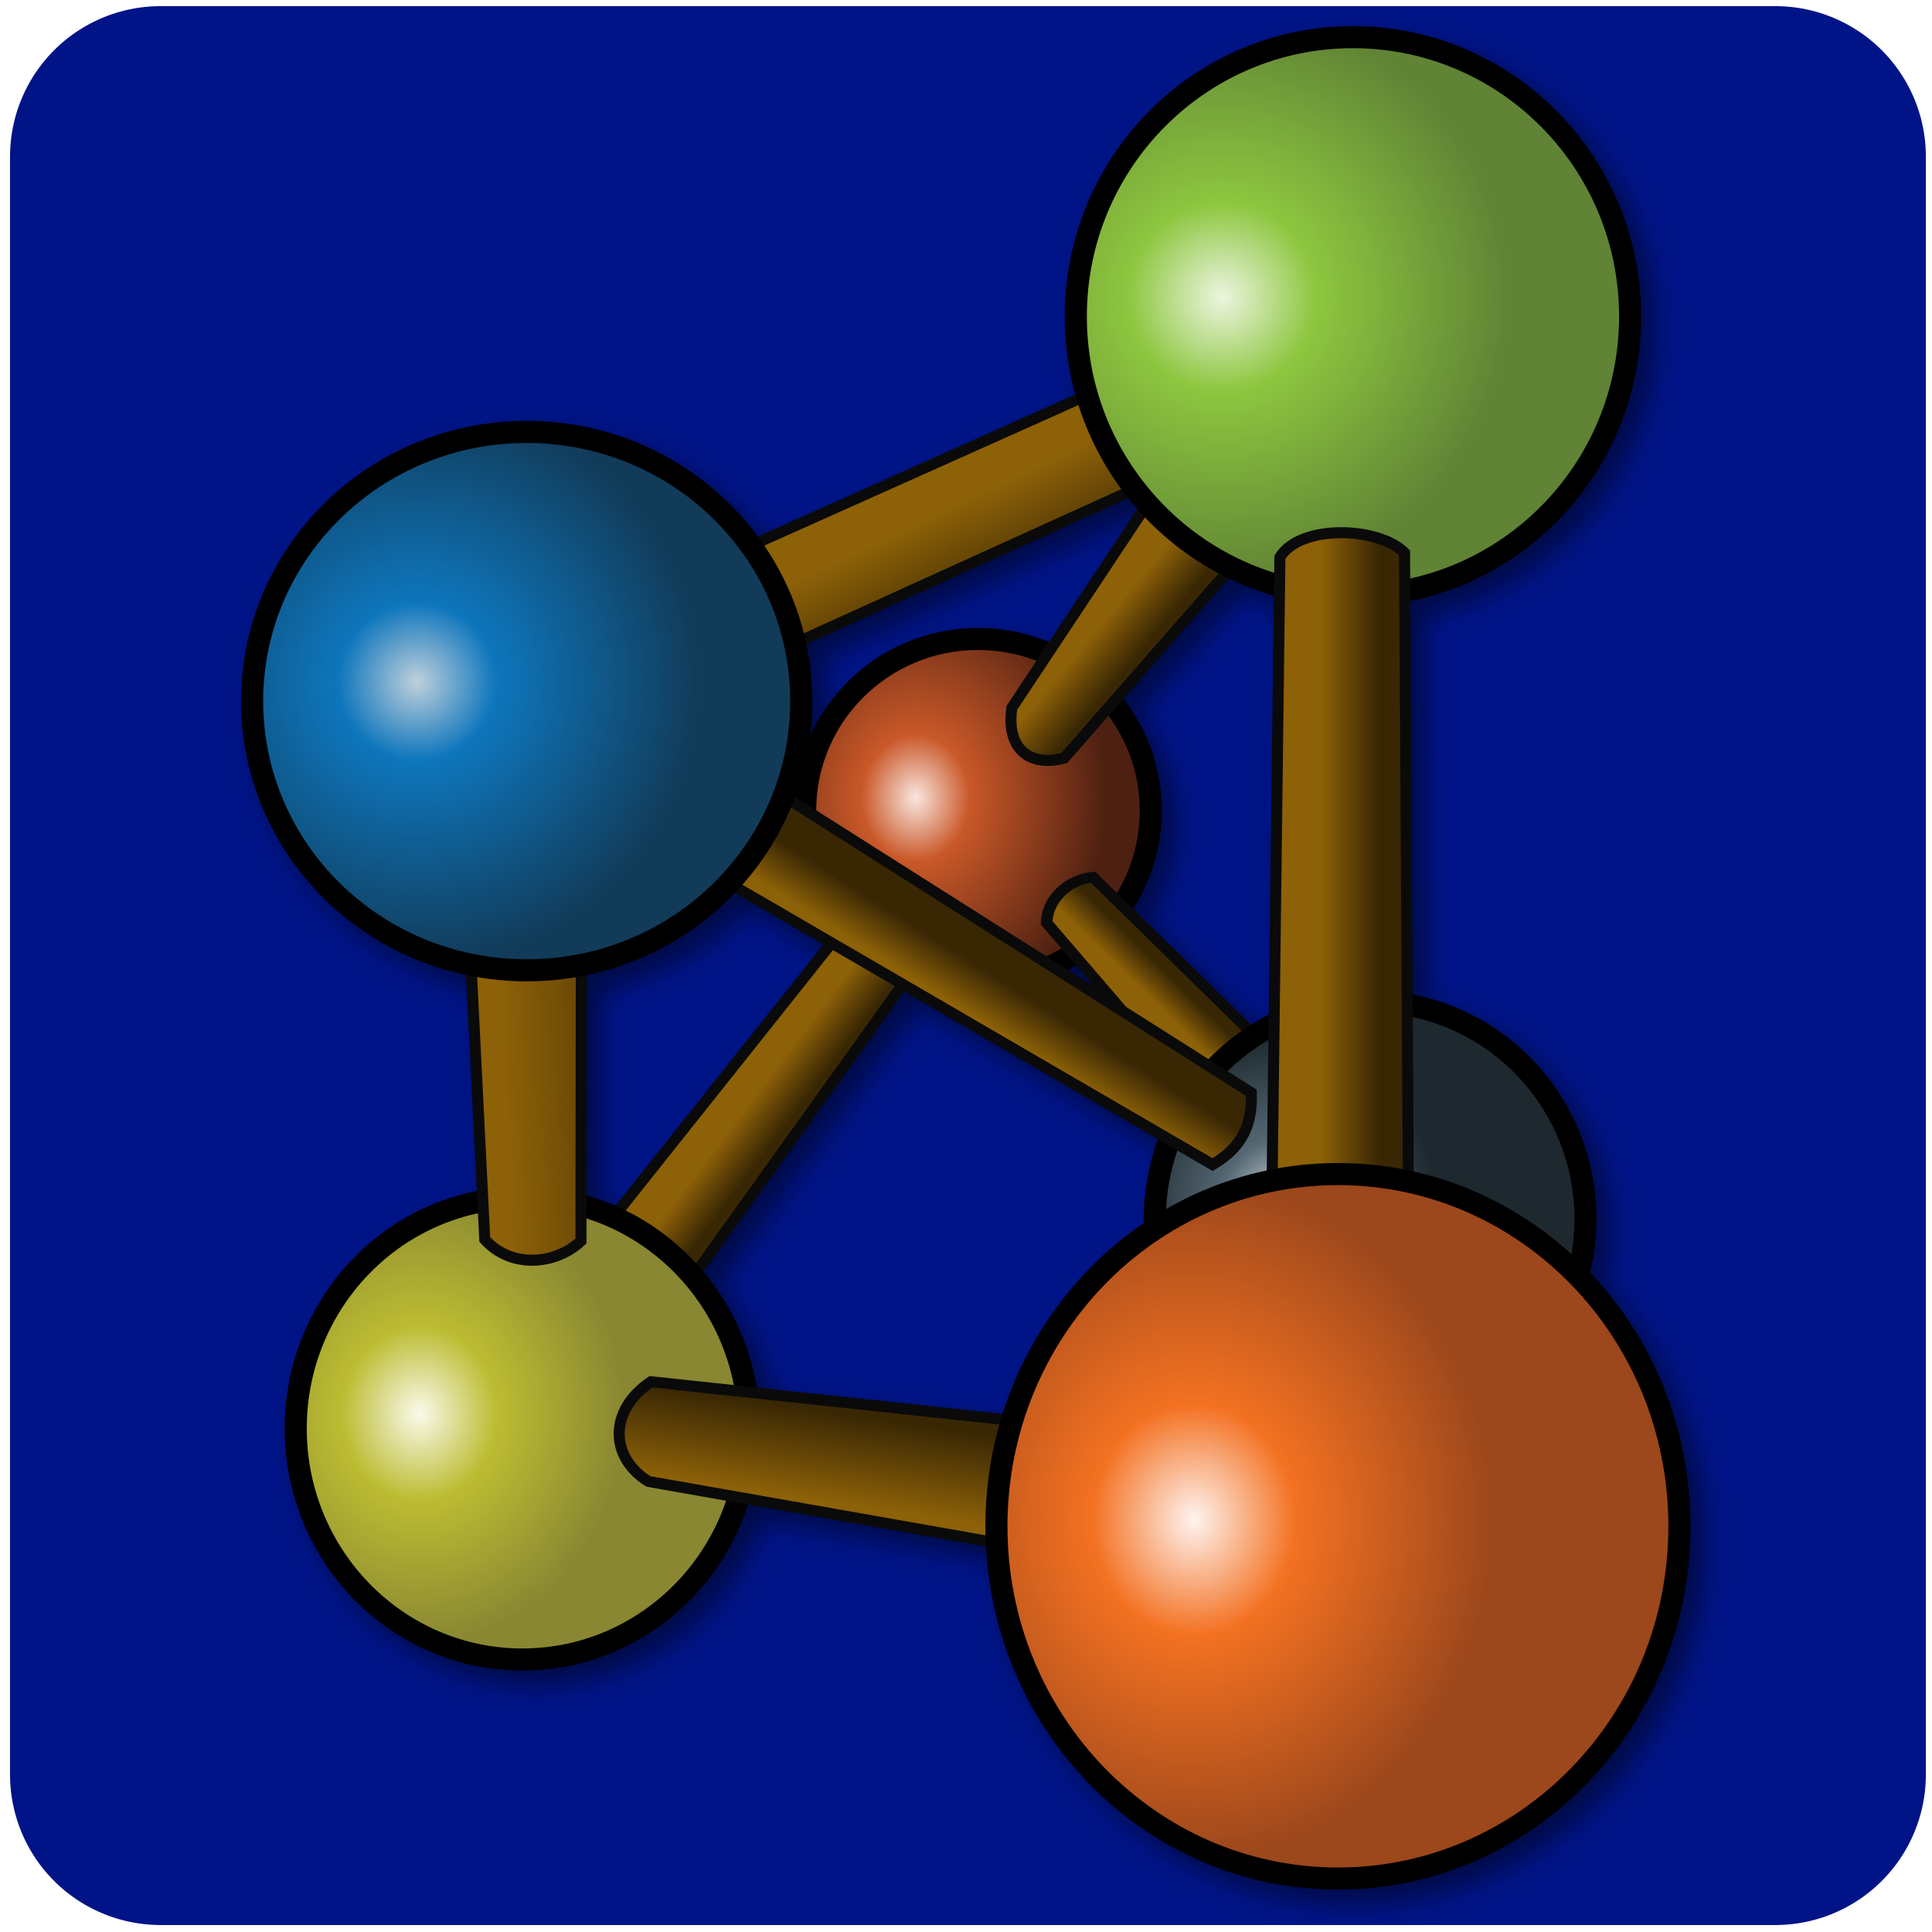
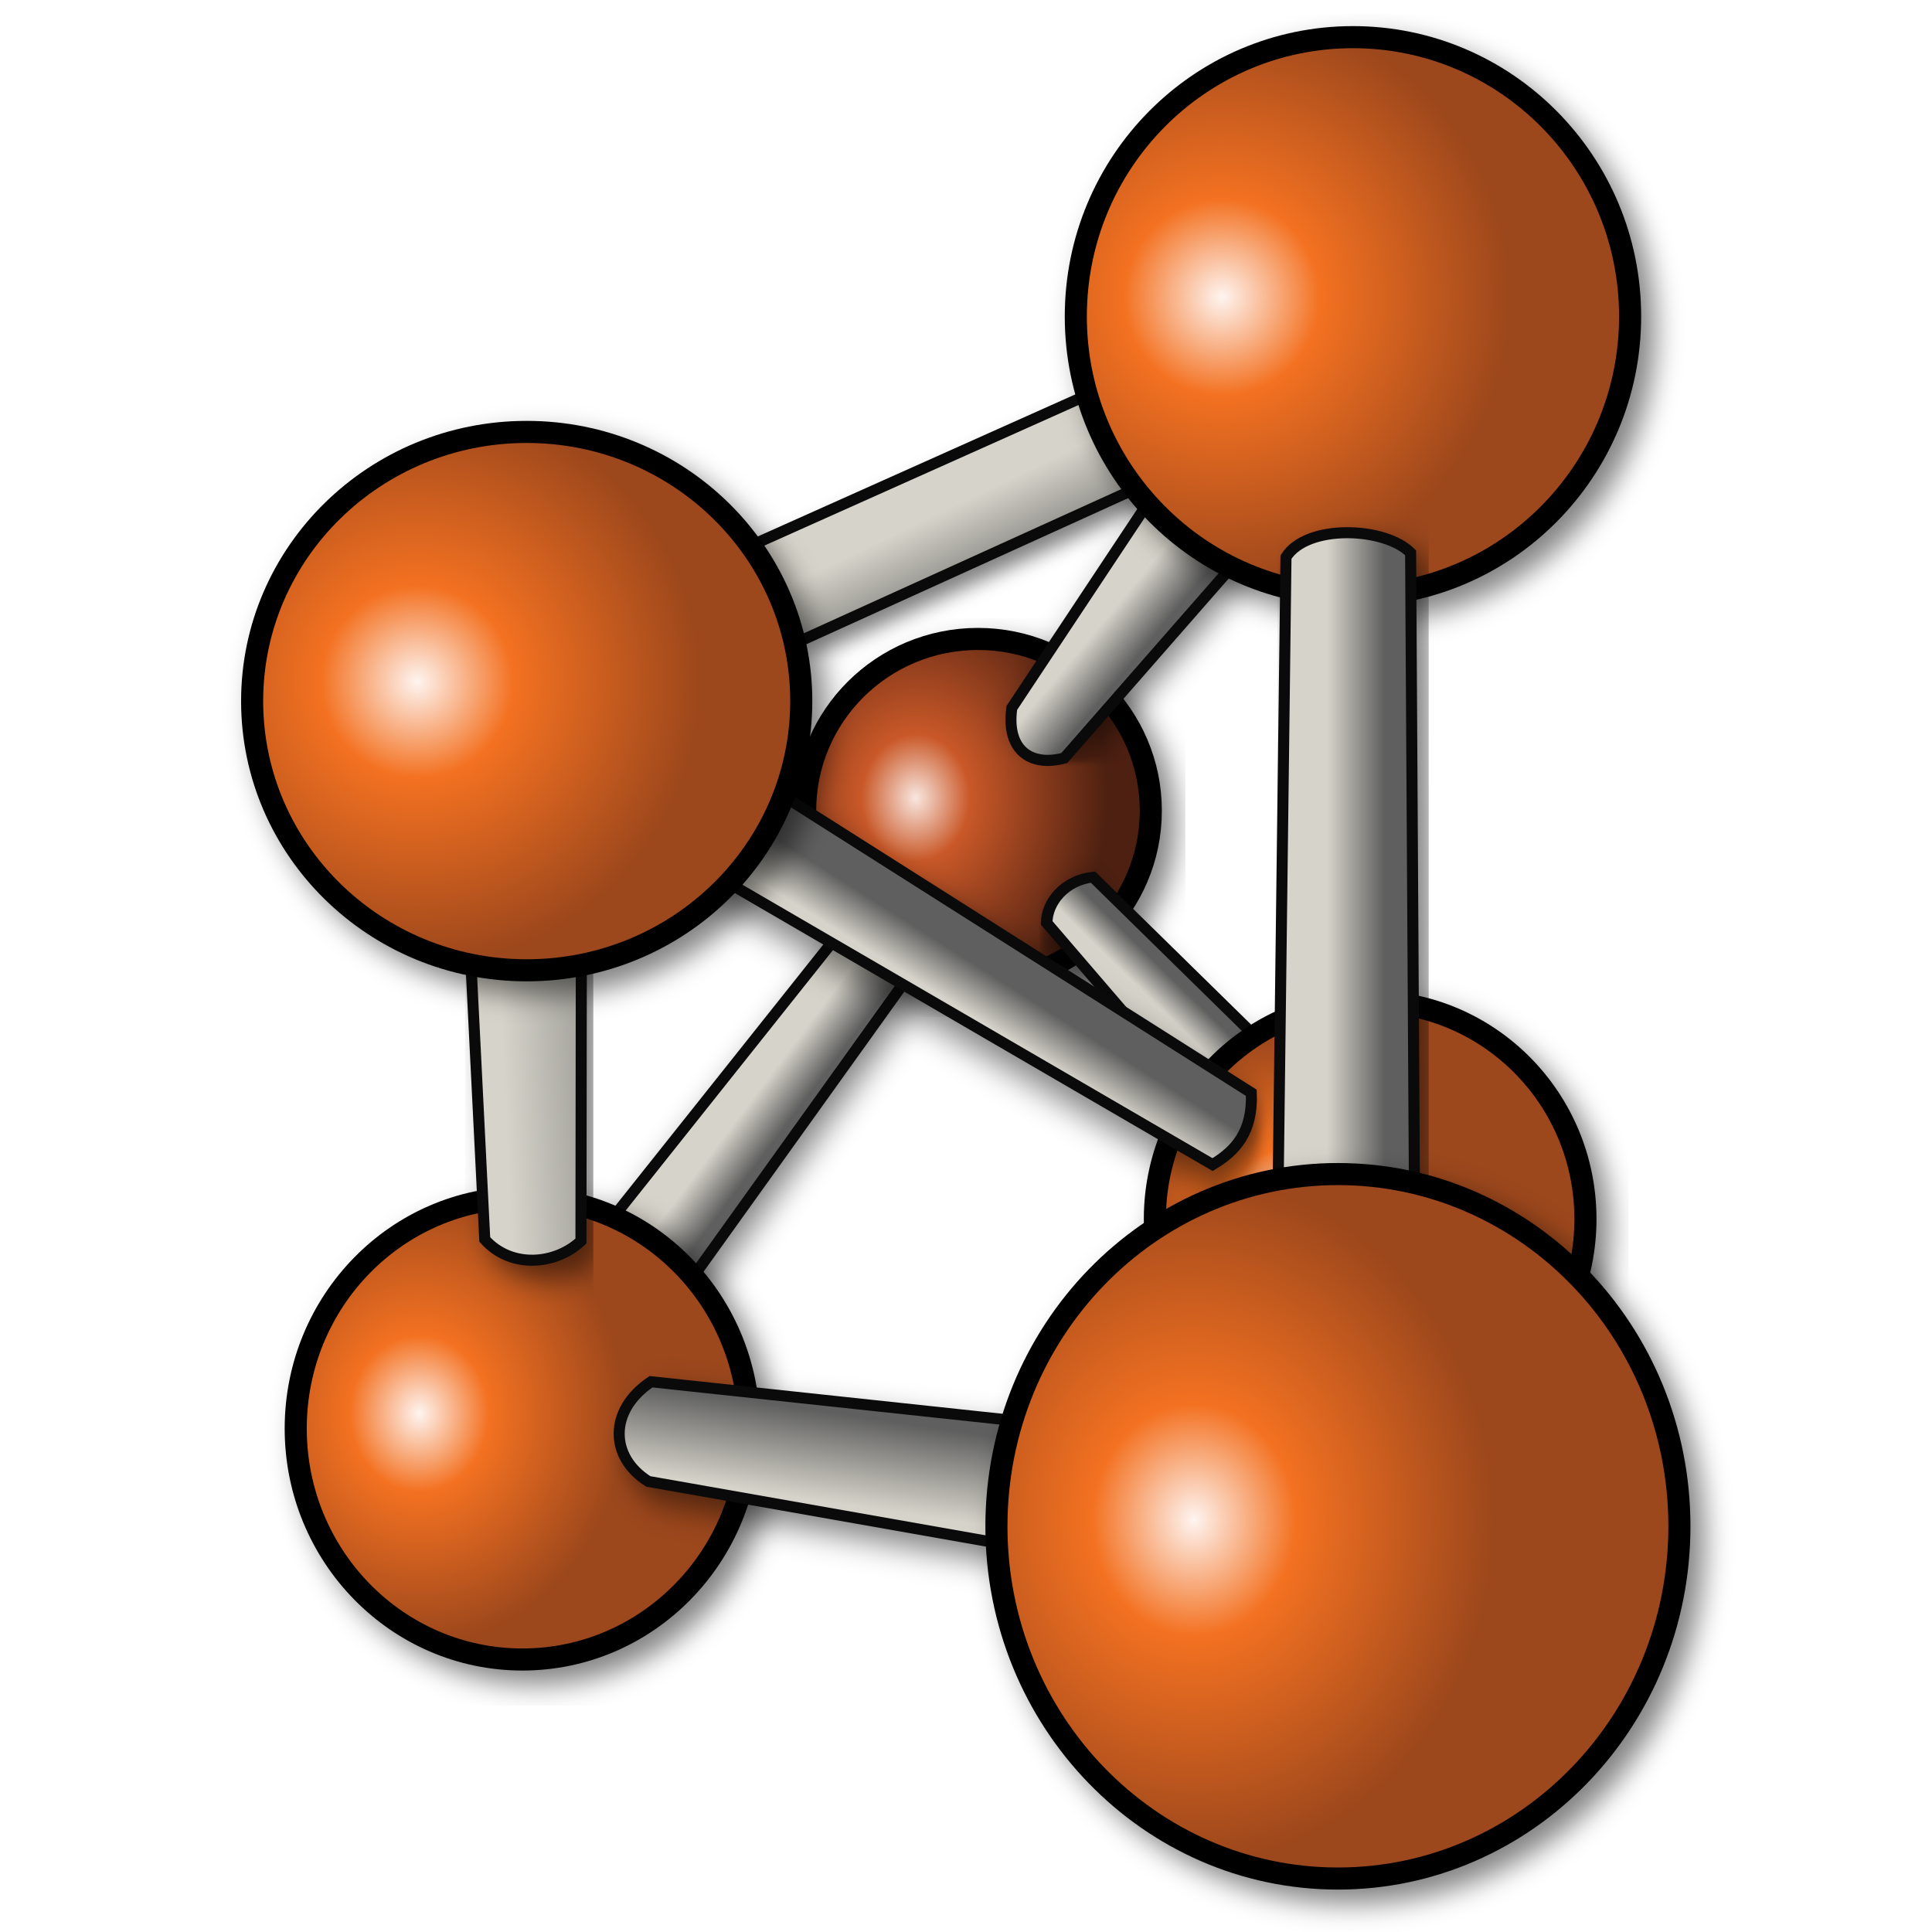
<svg xmlns="http://www.w3.org/2000/svg" xmlns:xlink="http://www.w3.org/1999/xlink" version="1.0" width="700" height="700" viewBox="0 0 7000 7000" preserveAspectRatio="xMidYMid meet" id="svg12359">
  <defs id="defs13426">
-     <linearGradient id="linearGradient15533">
-       <stop id="stop15535" offset="0" style="stop-color:#ecf5df;stop-opacity:1" />
-       <stop style="stop-color:#8dc63f;stop-opacity:1" offset="0.324" id="stop15537" />
-       <stop id="stop15539" offset="1" style="stop-color:#608335;stop-opacity:1" />
-     </linearGradient>
-     <linearGradient id="linearGradient15525">
-       <stop id="stop15527" offset="0" style="stop-color:#fafaeb;stop-opacity:1" />
-       <stop style="stop-color:#bcbc32;stop-opacity:1" offset="0.376" id="stop15529" />
-       <stop id="stop15531" offset="1" style="stop-color:#898732;stop-opacity:1" />
+     <linearGradient id="linearGradient4227">
+       <stop id="stop4229" offset="0" style="stop-color:#d6d4ca;stop-opacity:1" />
+       <stop id="stop4231" offset="1" style="stop-color:#5f5f5f;stop-opacity:1" />
    </linearGradient>
    <linearGradient id="linearGradient15517">
      <stop id="stop15519" offset="0" style="stop-color:#f9e6df;stop-opacity:1" />
      <stop style="stop-color:#c95828;stop-opacity:1" offset="0.282" id="stop15521" />
      <stop id="stop15523" offset="1" style="stop-color:#4d2011;stop-opacity:1" />
    </linearGradient>
-     <linearGradient id="linearGradient15509">
-       <stop id="stop15511" offset="0" style="stop-color:#bfd0db;stop-opacity:1" />
-       <stop style="stop-color:#0e76bc;stop-opacity:1" offset="0.277" id="stop15513" />
-       <stop id="stop15515" offset="1" style="stop-color:#113b59;stop-opacity:1" />
-     </linearGradient>
    <linearGradient id="linearGradient15499">
      <stop id="stop15501" offset="0" style="stop-color:#fef4f0;stop-opacity:1" />
      <stop style="stop-color:#f37121;stop-opacity:1" offset="0.339" id="stop15503" />
      <stop id="stop15505" offset="1" style="stop-color:#9c471c;stop-opacity:1" />
    </linearGradient>
-     <linearGradient id="linearGradient15469">
-       <stop style="stop-color:#dce3e8;stop-opacity:1" offset="0" id="stop15471" />
-       <stop id="stop15481" offset="0.405" style="stop-color:#546772;stop-opacity:1;" />
-       <stop style="stop-color:#1e292f;stop-opacity:1" offset="1" id="stop15473" />
-     </linearGradient>
-     <linearGradient id="linearGradient15358">
-       <stop style="stop-color:#8d6108;stop-opacity:1;" offset="0" id="stop15360" />
-       <stop style="stop-color:#392704;stop-opacity:1" offset="1" id="stop15362" />
-     </linearGradient>
-     <linearGradient id="linearGradient15302">
-       <stop id="stop15306" offset="0" style="stop-color:#8d6108;stop-opacity:1;" />
-       <stop id="stop15308" offset="1" style="stop-color:#392704;stop-opacity:1" />
-     </linearGradient>
-     <linearGradient xlink:href="#linearGradient15302" id="linearGradient15286" x1="4329.025" y1="3381.588" x2="4539.248" y2="3381.588" gradientUnits="userSpaceOnUse" />
-     <linearGradient xlink:href="#linearGradient15302" id="linearGradient15318" x1="5632.592" y1="1677.555" x2="5635.948" y2="1513.266" gradientUnits="userSpaceOnUse" />
-     <linearGradient xlink:href="#linearGradient15302" id="linearGradient15326" x1="5155.363" y1="-185.044" x2="5150.141" y2="-294.59" gradientUnits="userSpaceOnUse" />
-     <linearGradient xlink:href="#linearGradient15302" id="linearGradient15334" x1="419.03" y1="4251.473" x2="411.115" y2="4426.775" gradientUnits="userSpaceOnUse" />
-     <linearGradient xlink:href="#linearGradient15358" id="linearGradient15342" x1="3521.27" y1="5116.37" x2="3521.805" y2="4792.325" gradientUnits="userSpaceOnUse" />
-     <linearGradient xlink:href="#linearGradient15358" id="linearGradient15370" x1="-1864.708" y1="4250.473" x2="-1866.604" y2="4406.271" gradientUnits="userSpaceOnUse" />
-     <linearGradient xlink:href="#linearGradient15358" id="linearGradient15378" x1="2304.552" y1="3004.182" x2="2311.82" y2="3424.472" gradientUnits="userSpaceOnUse" />
-     <linearGradient xlink:href="#linearGradient15358" id="linearGradient15392" x1="1362.553" y1="3843.111" x2="2047.723" y2="3811.967" gradientUnits="userSpaceOnUse" />
-     <radialGradient xlink:href="#linearGradient15533" id="radialGradient15475" cx="3651.26" cy="1191.044" fx="3651.26" fy="1191.044" r="1004.163" gradientTransform="matrix(1.042441,0.02050033,-0.02058109,1.046545,189.1585,-137.8585)" gradientUnits="userSpaceOnUse" />
-     <radialGradient xlink:href="#linearGradient15517" id="radialGradient15489" cx="2751.413" cy="2994.47" fx="2751.413" fy="2994.47" r="626.199" gradientTransform="matrix(1.111949,0.00733834,-0.00860958,1.304579,-172.2882,-929.0961)" gradientUnits="userSpaceOnUse" />
-     <radialGradient xlink:href="#linearGradient15469" id="radialGradient15491" cx="4039.512" cy="4457.482" fx="4039.512" fy="4457.482" r="780.02" gradientTransform="matrix(0.7103159,-0.02695243,0.03035683,0.8000369,1184.233,1027.47)" gradientUnits="userSpaceOnUse" />
-     <radialGradient xlink:href="#linearGradient15499" id="radialGradient15493" cx="3732.047" cy="5649.134" fx="3732.047" fy="5649.134" r="1237.288" gradientTransform="matrix(0.88039,-0.00993027,0.0112797,1.000024,520.2723,1.510988)" gradientUnits="userSpaceOnUse" />
-     <radialGradient xlink:href="#linearGradient15525" id="radialGradient15495" cx="923.31" cy="5239.671" fx="923.31" fy="5239.671" r="821.284" gradientTransform="matrix(0.9057056,-0.00451836,0.00508014,1.018324,199.9263,-103.1997)" gradientUnits="userSpaceOnUse" />
-     <radialGradient xlink:href="#linearGradient15509" id="radialGradient15497" cx="916.671" cy="2580.827" fx="916.671" fy="2580.827" r="994.791" gradientTransform="matrix(1.033735,0.00580377,-0.00579498,1.032169,122.3667,-91.99885)" gradientUnits="userSpaceOnUse" />
+     <linearGradient xlink:href="#linearGradient4227" id="linearGradient15286" x1="4329.025" y1="3381.588" x2="4539.248" y2="3381.588" gradientUnits="userSpaceOnUse" gradientTransform="translate(715.7209,517.5213)" />
+     <linearGradient xlink:href="#linearGradient4227" id="linearGradient15318" x1="5632.592" y1="1677.555" x2="5635.948" y2="1513.266" gradientUnits="userSpaceOnUse" />
+     <linearGradient xlink:href="#linearGradient4227" id="linearGradient15326" x1="5155.363" y1="-185.044" x2="5150.141" y2="-294.59" gradientUnits="userSpaceOnUse" />
+     <linearGradient xlink:href="#linearGradient4227" id="linearGradient15334" x1="419.03" y1="4251.473" x2="411.115" y2="4426.775" gradientUnits="userSpaceOnUse" />
+     <linearGradient xlink:href="#linearGradient4227" id="linearGradient15342" x1="3521.27" y1="5116.37" x2="3521.805" y2="4792.325" gradientUnits="userSpaceOnUse" />
+     <linearGradient xlink:href="#linearGradient4227" id="linearGradient15370" x1="-1864.708" y1="4250.473" x2="-1866.604" y2="4406.271" gradientUnits="userSpaceOnUse" />
+     <linearGradient xlink:href="#linearGradient4227" id="linearGradient15378" x1="2304.552" y1="3004.182" x2="2311.82" y2="3424.472" gradientUnits="userSpaceOnUse" />
+     <linearGradient xlink:href="#linearGradient4227" id="linearGradient15392" x1="1362.553" y1="3843.111" x2="2047.723" y2="3811.967" gradientUnits="userSpaceOnUse" gradientTransform="translate(693.6987,517.5213)" />
+     <radialGradient xlink:href="#linearGradient15499" id="radialGradient15475" cx="3651.26" cy="1191.044" fx="3651.26" fy="1191.044" r="1004.163" gradientTransform="matrix(1.042441,0.02050033,-0.02058109,1.046545,882.8572,379.6628)" gradientUnits="userSpaceOnUse" />
+     <radialGradient xlink:href="#linearGradient15517" id="radialGradient15489" cx="2751.413" cy="2994.47" fx="2751.413" fy="2994.47" r="626.199" gradientTransform="matrix(1.111949,0.00733834,-0.00860958,1.304579,521.4105,-411.5748)" gradientUnits="userSpaceOnUse" />
+     <radialGradient xlink:href="#linearGradient15499" id="radialGradient15491" cx="4039.512" cy="4457.482" fx="4039.512" fy="4457.482" r="780.02" gradientTransform="matrix(0.7103159,-0.02695243,0.03035683,0.8000369,1877.932,1544.991)" gradientUnits="userSpaceOnUse" />
+     <radialGradient xlink:href="#linearGradient15499" id="radialGradient15493" cx="3732.047" cy="5649.134" fx="3732.047" fy="5649.134" r="1237.288" gradientTransform="matrix(0.88039,-0.00993027,0.0112797,1.000024,1213.971,519.0323)" gradientUnits="userSpaceOnUse" />
+     <radialGradient xlink:href="#linearGradient15499" id="radialGradient15495" cx="923.31" cy="5239.671" fx="923.31" fy="5239.671" r="821.284" gradientTransform="matrix(0.9057056,-0.00451836,0.00508014,1.018324,893.625,414.3216)" gradientUnits="userSpaceOnUse" />
+     <radialGradient xlink:href="#linearGradient15499" id="radialGradient15497" cx="916.671" cy="2580.827" fx="916.671" fy="2580.827" r="994.791" gradientTransform="matrix(1.033735,0.00580377,-0.00579498,1.032169,816.0654,425.5224)" gradientUnits="userSpaceOnUse" />
    <filter style="color-interpolation-filters:sRGB" id="filter10552">
      <feFlood flood-opacity="0.498" flood-color="rgb(0,0,0)" result="flood" id="feFlood10554" />
      <feComposite in="flood" in2="SourceGraphic" operator="in" result="composite1" id="feComposite10556" />
      <feGaussianBlur in="composite1" stdDeviation="50" result="blur" id="feGaussianBlur10558" />
      <feOffset dx="50" dy="50" result="offset" id="feOffset10560" />
      <feComposite in="SourceGraphic" in2="offset" operator="over" result="composite2" id="feComposite10562" />
    </filter>
  </defs>
  <g id="layer15" style="display:inline;opacity:1" transform="translate(-237.4709,-624.5089)">
-     <rect style="fill:#001488;fill-opacity:1;stroke:#001488;stroke-width:1090.66;stroke-linejoin:round;stroke-miterlimit:4;stroke-dasharray:none;stroke-opacity:1" id="rect4314" width="5850.829" height="5861.84" x="819.089" y="1192.062" ry="0" />
-     <g id="g10524" style="filter:url(#filter10552)" transform="translate(693.6987,517.5213)">
-       <ellipse ry="622.306" rx="626.199" cy="3044.332" cx="3087.156" id="path14530-6" style="fill:url(#radialGradient15489);fill-opacity:1;fill-rule:evenodd;stroke:#000000;stroke-width:80;stroke-linecap:butt;stroke-linejoin:miter;stroke-miterlimit:4;stroke-dasharray:none;stroke-opacity:1" />
-       <path id="rect15269" d="m -2793.091,4090.333 1726.296,66.447 22.149,283.625 -1739.603,20.631 z" style="fill:url(#linearGradient15370);fill-opacity:1;fill-rule:nonzero;stroke:#0a0a0a;stroke-width:40;stroke-miterlimit:4;stroke-dasharray:none;stroke-opacity:1" transform="matrix(0.592175,-0.8058094,0.8058094,0.592175,0,0)" />
-       <ellipse ry="836.856" rx="821.284" cy="5282.812" cx="1436.52" id="path14530-35" style="fill:url(#radialGradient15495);fill-opacity:1;fill-rule:evenodd;stroke:#000000;stroke-width:80;stroke-linecap:butt;stroke-linejoin:miter;stroke-miterlimit:4;stroke-dasharray:none;stroke-opacity:1" />
-       <path id="rect15259" d="m 1222.405,3044.332 428.231,7.786 -1.947,1551.364 c -92.135,86.295 -252.454,100.903 -348.481,-5.505 z" style="fill:url(#linearGradient15392);fill-opacity:1;fill-rule:nonzero;stroke:#0a0a0a;stroke-width:40;stroke-miterlimit:4;stroke-dasharray:none;stroke-opacity:1" />
-       <path id="rect15265" d="m 4762.529,-337.059 1146.338,-54.613 21.173,334.532 -1139.716,-43.406 c -60.085,-52.129 -81.425,-155.022 -27.795,-236.513 z" style="fill:url(#linearGradient15326);fill-opacity:1;fill-rule:nonzero;stroke:#0a0a0a;stroke-width:40.072;stroke-miterlimit:4;stroke-dasharray:none;stroke-opacity:1" transform="matrix(0.6799098,0.7332957,-0.7881251,0.6155151,0,0)" />
-       <ellipse ry="787.806" rx="780.02" cy="4523.675" cx="4508.105" id="path14530-7" style="fill:url(#radialGradient15491);fill-opacity:1;fill-rule:evenodd;stroke:#000000;stroke-width:80;stroke-linecap:butt;stroke-linejoin:miter;stroke-miterlimit:4;stroke-dasharray:none;stroke-opacity:1" />
-       <path id="rect15263" d="m -131.271,4172.478 1124.035,-71.216 -27.846,410.711 -1122.241,-78.314 c -92.188,-68.958 -116.666,-179.969 26.052,-261.181 z" style="fill:url(#linearGradient15334);fill-opacity:1;fill-rule:nonzero;stroke:#0a0a0a;stroke-width:40.002;stroke-miterlimit:4;stroke-dasharray:none;stroke-opacity:1" transform="matrix(0.6045911,-0.796536,0.7883036,0.6152865,0,0)" />
-       <path id="rect15261" d="m 1190.386,2836.11 1414.663,10.867 17.399,380.902 -1435.296,-3.171 z" style="fill:url(#linearGradient15378);fill-opacity:1;fill-rule:nonzero;stroke:#0a0a0a;stroke-width:40;stroke-miterlimit:4;stroke-dasharray:none;stroke-opacity:1" transform="matrix(0.9096215,-0.4154379,0.4154379,0.9096215,0,0)" />
-       <ellipse ry="1011.949" rx="1004.163" cy="1253.549" cx="4445.815" id="path14530" style="fill:url(#radialGradient15475);fill-opacity:1;fill-rule:evenodd;stroke:#000000;stroke-width:80;stroke-linecap:butt;stroke-linejoin:miter;stroke-miterlimit:4;stroke-dasharray:none;stroke-opacity:1" />
-       <path id="rect15267" d="m 3229.939,1320.189 2353.525,50.672 c 77.071,117.859 58.77,209.323 12.115,295.205 l -2399.275,40.278 z" style="fill:url(#linearGradient15318);fill-opacity:1;fill-rule:nonzero;stroke:#0a0a0a;stroke-width:40.001;stroke-miterlimit:4;stroke-dasharray:none;stroke-opacity:1" transform="matrix(0.8558063,0.5172964,-0.5111947,0.859465,0,0)" />
-       <ellipse ry="975.326" rx="994.791" cy="2647.246" cx="1452.092" id="path14530-3" style="fill:url(#radialGradient15497);fill-opacity:1;fill-rule:evenodd;stroke:#000000;stroke-width:80;stroke-linecap:butt;stroke-linejoin:miter;stroke-miterlimit:4;stroke-dasharray:none;stroke-opacity:1" />
-       <path id="rect15255" d="m 4181.091,2125.582 c 74.963,-120.605 358.301,-110.223 451.589,-15.572 l 15.572,2600.53 -498.305,-85.646 z" style="fill:url(#linearGradient15286);fill-opacity:1;fill-rule:nonzero;stroke:#0a0a0a;stroke-width:40;stroke-miterlimit:4;stroke-dasharray:none;stroke-opacity:1" />
-       <path id="rect15257" d="m 2631.946,4778.846 1694.305,-69.022 13.413,473.384 -1664.086,-45.657 c -151.293,-65.892 -181.275,-233.262 -43.632,-358.705 z" style="fill:url(#linearGradient15342);fill-opacity:1;fill-rule:nonzero;stroke:#0a0a0a;stroke-width:40;stroke-miterlimit:4;stroke-dasharray:none;stroke-opacity:1" transform="matrix(0.9891795,0.1467101,-0.1467101,0.9891795,0,0)" />
-       <ellipse ry="1276.218" rx="1237.288" cy="5637.077" cx="4391.313" id="path14530-5" style="fill:url(#radialGradient15493);fill-opacity:1;fill-rule:evenodd;stroke:#000000;stroke-width:80;stroke-linecap:butt;stroke-linejoin:miter;stroke-miterlimit:4;stroke-dasharray:none;stroke-opacity:1" />
+     <g id="g4537">
+       <ellipse ry="622.306" rx="626.199" cy="3561.853" cx="3780.854" id="path14530-6" style="fill:url(#radialGradient15489);fill-opacity:1;fill-rule:evenodd;stroke:#000000;stroke-width:80;stroke-linecap:butt;stroke-linejoin:miter;stroke-miterlimit:4;stroke-dasharray:none;stroke-opacity:1;filter:url(#filter10552)" />
+       <path id="rect15269" d="m -2793.091,4090.333 1726.296,66.447 22.149,283.625 -1739.603,20.631 z" style="fill:url(#linearGradient15370);fill-opacity:1.0;fill-rule:nonzero;stroke:#0a0a0a;stroke-width:40;stroke-miterlimit:4;stroke-dasharray:none;stroke-opacity:1;filter:url(#filter10552)" transform="matrix(0.592175,-0.8058094,0.8058094,0.592175,693.6987,517.5213)" />
+       <ellipse ry="836.856" rx="821.284" cy="5800.333" cx="2130.219" id="path14530-35" style="fill:url(#radialGradient15495);fill-opacity:1.0;fill-rule:evenodd;stroke:#000000;stroke-width:80;stroke-linecap:butt;stroke-linejoin:miter;stroke-miterlimit:4;stroke-dasharray:none;stroke-opacity:1;filter:url(#filter10552)" />
+       <path id="rect15259" d="m 1916.103,3561.854 428.231,7.786 -1.947,1551.364 c -92.135,86.295 -252.454,100.903 -348.481,-5.505 z" style="fill:url(#linearGradient15392);fill-opacity:1.0;fill-rule:nonzero;stroke:#0a0a0a;stroke-width:40;stroke-miterlimit:4;stroke-dasharray:none;stroke-opacity:1;filter:url(#filter10552)" />
+       <path id="rect15265" d="m 4762.529,-337.059 1146.338,-54.613 21.173,334.532 -1139.716,-43.406 c -60.085,-52.129 -81.425,-155.022 -27.795,-236.513 z" style="fill:url(#linearGradient15326);fill-opacity:1.0;fill-rule:nonzero;stroke:#0a0a0a;stroke-width:40.072;stroke-miterlimit:4;stroke-dasharray:none;stroke-opacity:1;filter:url(#filter10552)" transform="matrix(0.6799098,0.7332957,-0.7881251,0.6155151,693.6987,517.5213)" />
+       <ellipse ry="787.806" rx="780.02" cy="5041.197" cx="5201.803" id="path14530-7" style="fill:url(#radialGradient15491);fill-opacity:1.0;fill-rule:evenodd;stroke:#000000;stroke-width:80;stroke-linecap:butt;stroke-linejoin:miter;stroke-miterlimit:4;stroke-dasharray:none;stroke-opacity:1;filter:url(#filter10552)" />
+       <path id="rect15263" d="m -131.271,4172.478 1124.035,-71.216 -27.846,410.711 -1122.241,-78.314 c -92.188,-68.958 -116.666,-179.969 26.052,-261.181 z" style="fill:url(#linearGradient15334);fill-opacity:1.0;fill-rule:nonzero;stroke:#0a0a0a;stroke-width:40.002;stroke-miterlimit:4;stroke-dasharray:none;stroke-opacity:1;filter:url(#filter10552)" transform="matrix(0.6045911,-0.796536,0.7883036,0.6152865,693.6987,517.5213)" />
+       <path id="rect15261" d="m 1190.386,2836.11 1414.663,10.867 17.399,380.902 -1435.296,-3.171 z" style="fill:url(#linearGradient15378);fill-opacity:1.0;fill-rule:nonzero;stroke:#0a0a0a;stroke-width:40;stroke-miterlimit:4;stroke-dasharray:none;stroke-opacity:1;filter:url(#filter10552)" transform="matrix(0.9096215,-0.4154379,0.4154379,0.9096215,693.6987,517.5213)" />
+       <ellipse ry="1011.949" rx="1004.163" cy="1771.07" cx="5139.514" id="path14530" style="fill:url(#radialGradient15475);fill-opacity:1.0;fill-rule:evenodd;stroke:#000000;stroke-width:80;stroke-linecap:butt;stroke-linejoin:miter;stroke-miterlimit:4;stroke-dasharray:none;stroke-opacity:1;filter:url(#filter10552)" />
+       <path id="rect15267" d="m 3229.939,1320.189 2353.525,50.672 c 77.071,117.859 58.77,209.323 12.115,295.205 l -2399.275,40.278 z" style="fill:url(#linearGradient15318);fill-opacity:1.0;fill-rule:nonzero;stroke:#0a0a0a;stroke-width:40.001;stroke-miterlimit:4;stroke-dasharray:none;stroke-opacity:1;filter:url(#filter10552)" transform="matrix(0.8558063,0.5172964,-0.5111947,0.859465,693.6987,517.5213)" />
+       <ellipse ry="975.326" rx="994.791" cy="3164.767" cx="2145.791" id="path14530-3" style="fill:url(#radialGradient15497);fill-opacity:1.0;fill-rule:evenodd;stroke:#000000;stroke-width:80;stroke-linecap:butt;stroke-linejoin:miter;stroke-miterlimit:4;stroke-dasharray:none;stroke-opacity:1;filter:url(#filter10552)" />
+       <path id="rect15255" d="m 4896.812,2643.104 c 74.963,-120.605 358.301,-110.223 451.589,-15.572 l 15.572,2600.53 -498.305,-85.646 z" style="fill:url(#linearGradient15286);fill-opacity:1;fill-rule:nonzero;stroke:#0a0a0a;stroke-width:40;stroke-miterlimit:4;stroke-dasharray:none;stroke-opacity:1;filter:url(#filter10552)" />
+       <path id="rect15257" d="m 2631.946,4778.846 1694.305,-69.022 13.413,473.384 -1664.086,-45.657 c -151.293,-65.892 -181.275,-233.262 -43.632,-358.705 z" style="fill:url(#linearGradient15342);fill-opacity:1.0;fill-rule:nonzero;stroke:#0a0a0a;stroke-width:40;stroke-miterlimit:4;stroke-dasharray:none;stroke-opacity:1;filter:url(#filter10552)" transform="matrix(0.9891795,0.1467101,-0.1467101,0.9891795,693.6987,517.5213)" />
+       <ellipse ry="1276.218" rx="1237.288" cy="6154.598" cx="5085.012" id="path14530-5" style="fill:url(#radialGradient15493);fill-opacity:1;fill-rule:evenodd;stroke:#000000;stroke-width:80;stroke-linecap:butt;stroke-linejoin:miter;stroke-miterlimit:4;stroke-dasharray:none;stroke-opacity:1;filter:url(#filter10552)" />
    </g>
  </g>
</svg>
